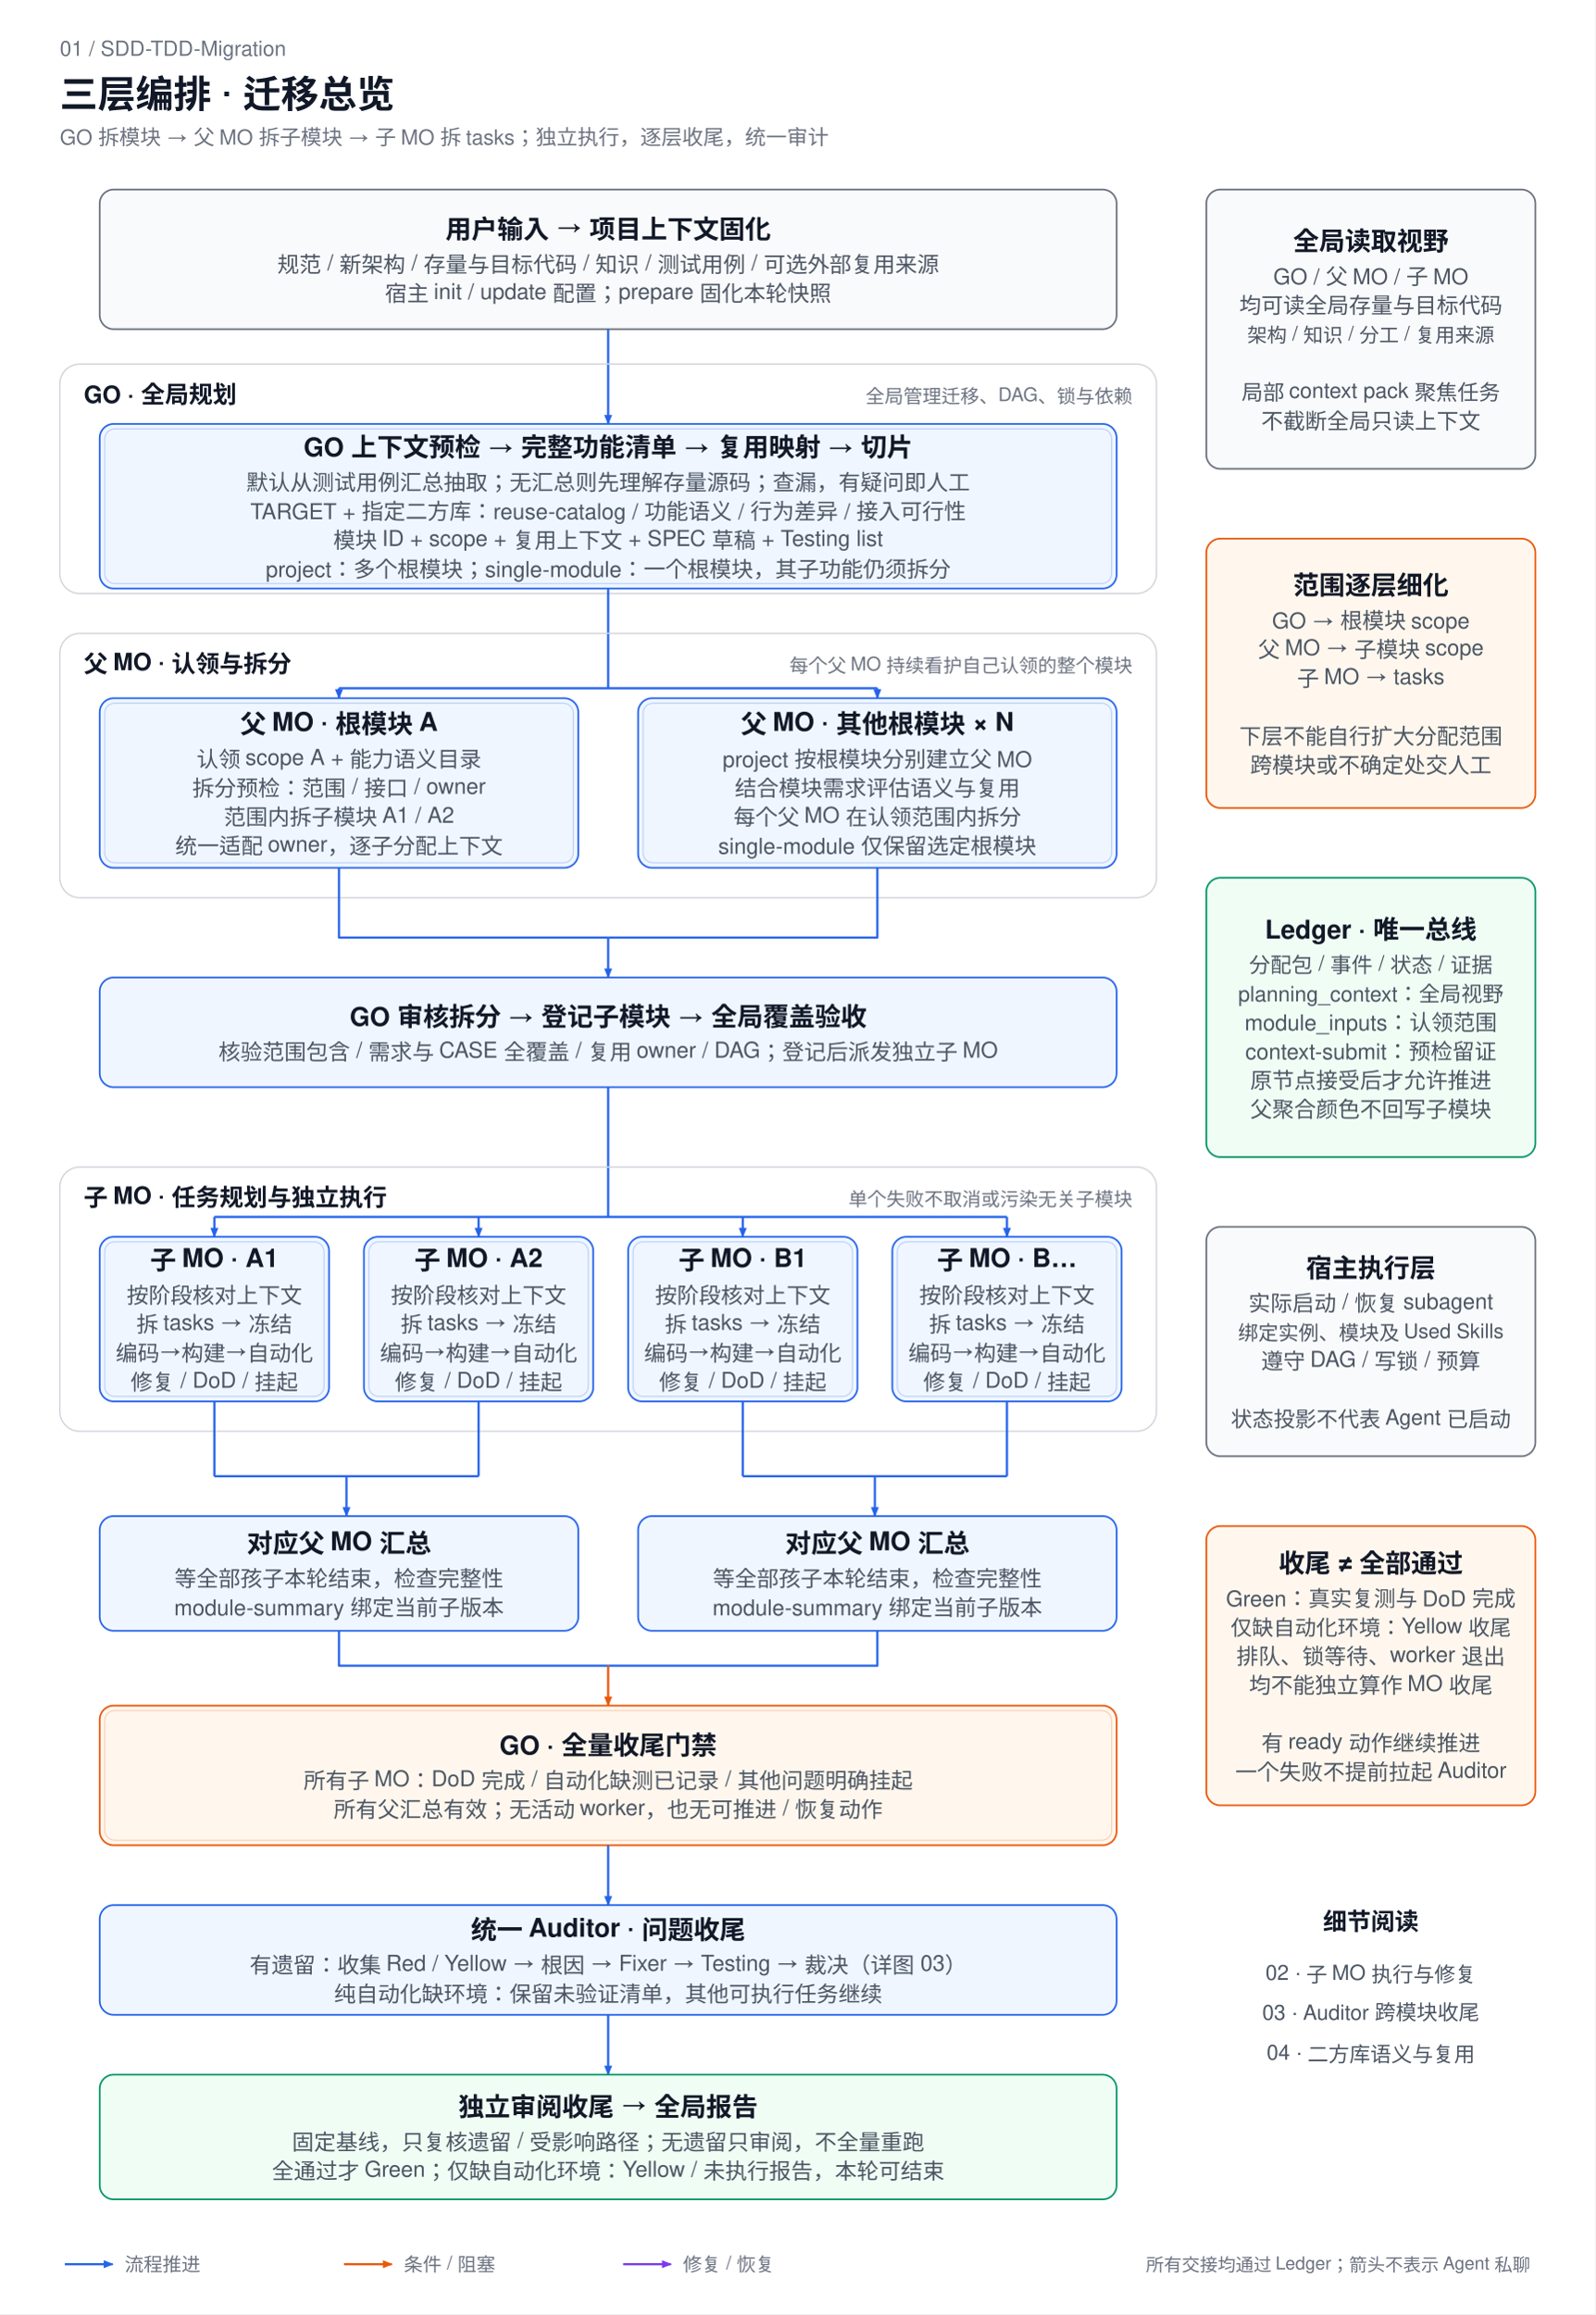
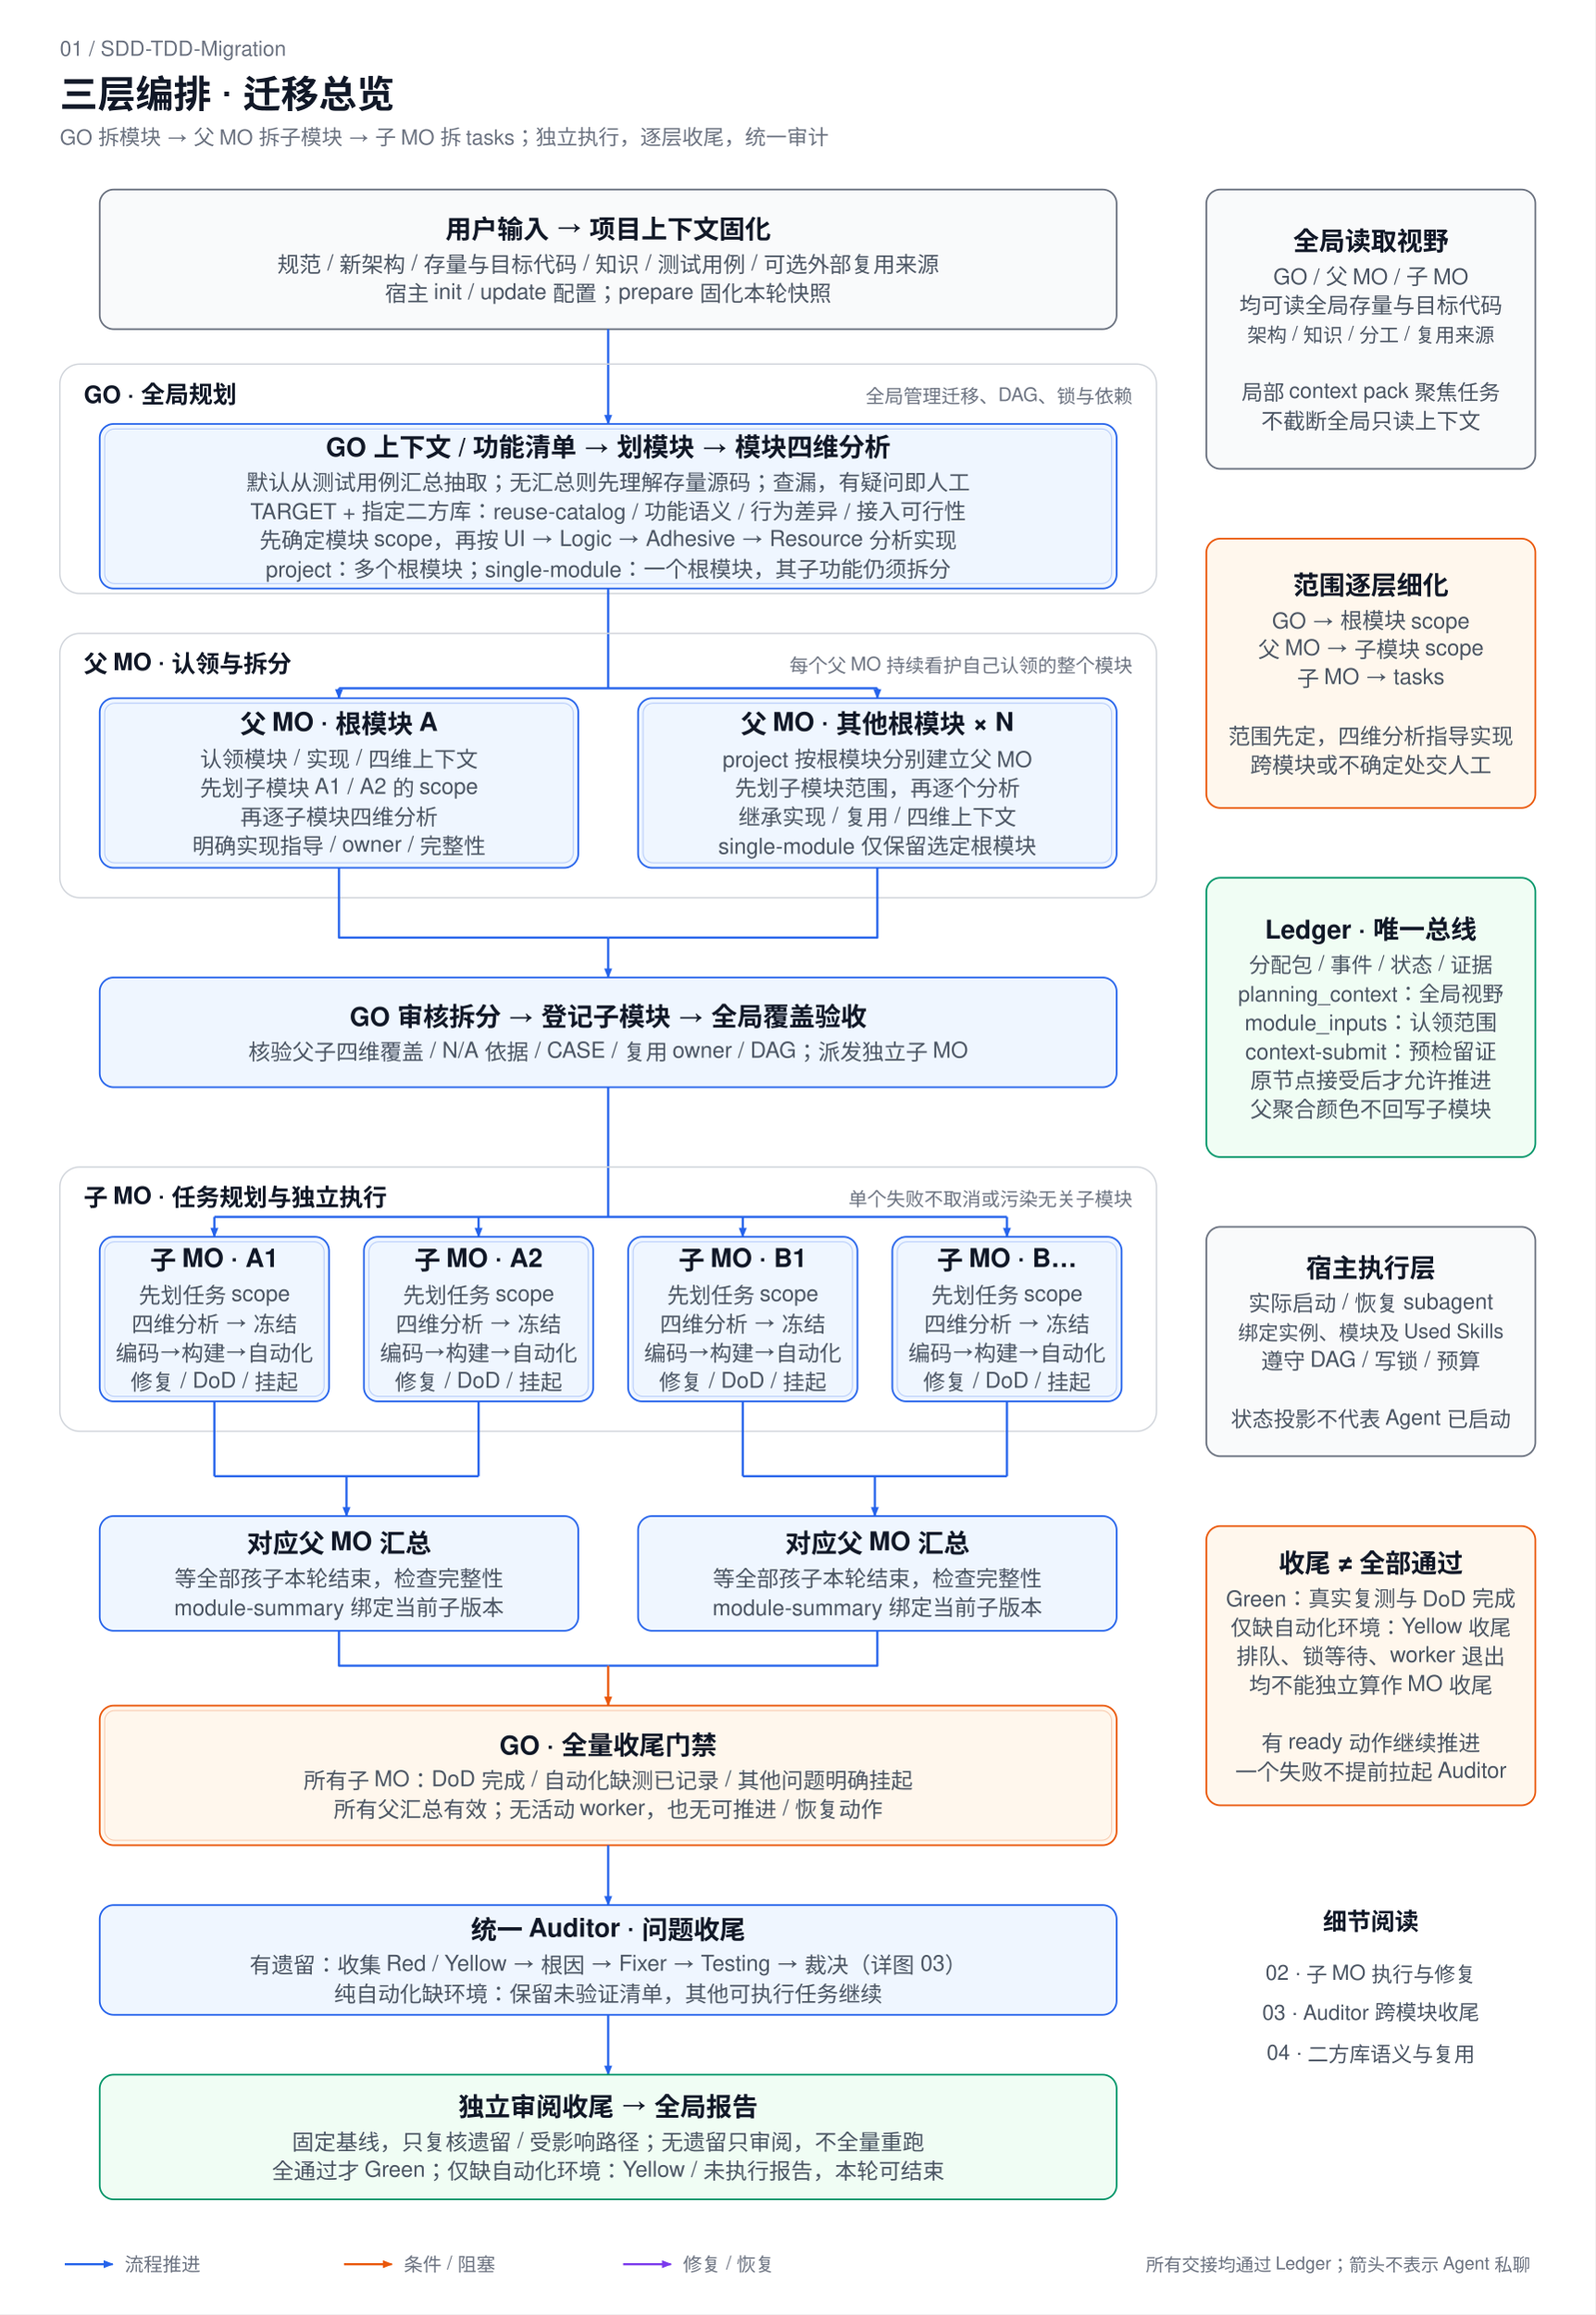
<svg xmlns="http://www.w3.org/2000/svg" width="1600" height="2320" viewBox="0 0 1600 2320" role="img" aria-labelledby="title desc">
  <style>text {font-family: "Helvetica Neue", Helvetica, Arial, "PingFang SC", "Microsoft YaHei", sans-serif;}</style>
  <defs>
    <marker id="arrow-blue" markerWidth="10" markerHeight="8" refX="9" refY="4" orient="auto" markerUnits="userSpaceOnUse">
      <path d="M0,0 L10,4 L0,8 Z" fill="#2563eb" />
    </marker>
    <marker id="arrow-orange" markerWidth="10" markerHeight="8" refX="9" refY="4" orient="auto" markerUnits="userSpaceOnUse">
      <path d="M0,0 L10,4 L0,8 Z" fill="#ea580c" />
    </marker>
    <marker id="arrow-green" markerWidth="10" markerHeight="8" refX="9" refY="4" orient="auto" markerUnits="userSpaceOnUse">
      <path d="M0,0 L10,4 L0,8 Z" fill="#059669" />
    </marker>
    <marker id="arrow-purple" markerWidth="10" markerHeight="8" refX="9" refY="4" orient="auto" markerUnits="userSpaceOnUse">
      <path d="M0,0 L10,4 L0,8 Z" fill="#7c3aed" />
    </marker>
    <marker id="arrow-gray" markerWidth="10" markerHeight="8" refX="9" refY="4" orient="auto" markerUnits="userSpaceOnUse">
      <path d="M0,0 L10,4 L0,8 Z" fill="#6b7280" />
    </marker>
  </defs>
  <rect width="1600" height="2320" fill="white" />
  <text x="60" y="56" font-size="21.00" fill="#6b7280" text-anchor="start" font-weight="400">01  /  SDD-TDD-Migration</text>
  <text x="60" y="108" font-size="38.00" fill="#111827" text-anchor="start" font-weight="700">三层编排 · 迁移总览</text>
  <text x="60" y="145" font-size="21.00" fill="#6b7280" text-anchor="start" font-weight="400">GO 拆模块 → 父 MO 拆子模块 → 子 MO 拆 tasks；独立执行，逐层收尾，统一审计</text>
  <rect x="100" y="190" width="1020" height="140" rx="14" fill="#f9fafb" stroke="#6b7280" stroke-width="1.7" />
  <text x="610.0" y="239.0" font-size="26.00" fill="#111827" text-anchor="middle" font-weight="650">用户输入 → 项目上下文固化</text>
  <text x="610.0" y="273.0" font-size="22.00" fill="#4b5563" text-anchor="middle" font-weight="400">规范 / 新架构 / 存量与目标代码 / 知识 / 测试用例 / 可选外部复用来源</text>
  <text x="610.0" y="302.0" font-size="22.00" fill="#4b5563" text-anchor="middle" font-weight="400">宿主 init / update 配置；prepare 固化本轮快照</text>
  <path d="M610,330 L610,425" fill="none" stroke="#2563eb" stroke-width="2.2" stroke-linejoin="round" marker-end="url(#arrow-blue)" />
  <rect x="60" y="365" width="1100" height="230" rx="20" fill="none" stroke="#d1d5db" stroke-width="1.4" />
  <text x="84" y="404" font-size="24.00" fill="#111827" text-anchor="start" font-weight="650">GO  ·  全局规划</text>
  <text x="1136" y="404" font-size="19.00" fill="#6b7280" text-anchor="end" font-weight="400">全局管理迁移、DAG、锁与依赖</text>
  <rect x="100" y="425" width="1020" height="165" rx="14" fill="#eff6ff" stroke="#2563eb" stroke-width="1.7" />
  <rect x="105" y="430" width="1010" height="155" rx="10" fill="none" stroke="#2563eb" stroke-opacity="0.28" />
-   <text x="610.0" y="457.5" font-size="26.00" fill="#111827" text-anchor="middle" font-weight="650">GO 上下文预检 → 完整功能清单 → 复用映射 → 切片</text>
+   <text x="610.0" y="457.5" font-size="26.00" fill="#111827" text-anchor="middle" font-weight="650">GO 上下文 / 功能清单 → 划模块 → 模块四维分析</text>
  <text x="610.0" y="491.5" font-size="22.00" fill="#4b5563" text-anchor="middle" font-weight="400">默认从测试用例汇总抽取；无汇总则先理解存量源码；查漏，有疑问即人工</text>
  <text x="610.0" y="520.5" font-size="22.00" fill="#4b5563" text-anchor="middle" font-weight="400">TARGET + 指定二方库：reuse-catalog / 功能语义 / 行为差异 / 接入可行性</text>
-   <text x="610.0" y="549.5" font-size="22.00" fill="#4b5563" text-anchor="middle" font-weight="400">模块 ID + scope + 复用上下文 + SPEC 草稿 + Testing list</text>
+   <text x="610.0" y="549.5" font-size="22.00" fill="#4b5563" text-anchor="middle" font-weight="400">先确定模块 scope，再按 UI → Logic → Adhesive → Resource 分析实现</text>
  <text x="610.0" y="578.5" font-size="22.00" fill="#4b5563" text-anchor="middle" font-weight="400">project：多个根模块；single-module：一个根模块，其子功能仍须拆分</text>
  <path d="M610,590 L610,690" fill="none" stroke="#2563eb" stroke-width="2.2" stroke-linejoin="round" />
  <path d="M340,690 L880,690" fill="none" stroke="#2563eb" stroke-width="2.2" stroke-linejoin="round" />
  <path d="M340,690 L340,700" fill="none" stroke="#2563eb" stroke-width="2.2" stroke-linejoin="round" marker-end="url(#arrow-blue)" />
  <path d="M880,690 L880,700" fill="none" stroke="#2563eb" stroke-width="2.2" stroke-linejoin="round" marker-end="url(#arrow-blue)" />
  <rect x="60" y="635" width="1100" height="265" rx="20" fill="none" stroke="#d1d5db" stroke-width="1.4" />
  <text x="84" y="674" font-size="24.00" fill="#111827" text-anchor="start" font-weight="650">父 MO  ·  认领与拆分</text>
  <text x="1136" y="674" font-size="19.00" fill="#6b7280" text-anchor="end" font-weight="400">每个父 MO 持续看护自己认领的整个模块</text>
  <rect x="100" y="700" width="480" height="170" rx="14" fill="#eff6ff" stroke="#2563eb" stroke-width="1.7" />
  <rect x="105" y="705" width="470" height="160" rx="10" fill="none" stroke="#2563eb" stroke-opacity="0.28" />
  <text x="340.0" y="735.0" font-size="26.00" fill="#111827" text-anchor="middle" font-weight="650">父 MO · 根模块 A</text>
-   <text x="340.0" y="769.0" font-size="22.00" fill="#4b5563" text-anchor="middle" font-weight="400">认领 scope A + 能力语义目录</text>
-   <text x="340.0" y="798.0" font-size="22.00" fill="#4b5563" text-anchor="middle" font-weight="400">拆分预检：范围 / 接口 / owner</text>
-   <text x="340.0" y="827.0" font-size="22.00" fill="#4b5563" text-anchor="middle" font-weight="400">范围内拆子模块 A1 / A2</text>
-   <text x="340.0" y="856.0" font-size="22.00" fill="#4b5563" text-anchor="middle" font-weight="400">统一适配 owner，逐子分配上下文</text>
+   <text x="340.0" y="769.0" font-size="22.00" fill="#4b5563" text-anchor="middle" font-weight="400">认领模块 / 实现 / 四维上下文</text>
+   <text x="340.0" y="798.0" font-size="22.00" fill="#4b5563" text-anchor="middle" font-weight="400">先划子模块 A1 / A2 的 scope</text>
+   <text x="340.0" y="827.0" font-size="22.00" fill="#4b5563" text-anchor="middle" font-weight="400">再逐子模块四维分析</text>
+   <text x="340.0" y="856.0" font-size="22.00" fill="#4b5563" text-anchor="middle" font-weight="400">明确实现指导 / owner / 完整性</text>
  <rect x="640" y="700" width="480" height="170" rx="14" fill="#eff6ff" stroke="#2563eb" stroke-width="1.7" />
  <rect x="645" y="705" width="470" height="160" rx="10" fill="none" stroke="#2563eb" stroke-opacity="0.28" />
  <text x="880.0" y="735.0" font-size="26.00" fill="#111827" text-anchor="middle" font-weight="650">父 MO · 其他根模块 × N</text>
  <text x="880.0" y="769.0" font-size="22.00" fill="#4b5563" text-anchor="middle" font-weight="400">project 按根模块分别建立父 MO</text>
-   <text x="880.0" y="798.0" font-size="22.00" fill="#4b5563" text-anchor="middle" font-weight="400">结合模块需求评估语义与复用</text>
-   <text x="880.0" y="827.0" font-size="22.00" fill="#4b5563" text-anchor="middle" font-weight="400">每个父 MO 在认领范围内拆分</text>
+   <text x="880.0" y="798.0" font-size="22.00" fill="#4b5563" text-anchor="middle" font-weight="400">先划子模块范围，再逐个分析</text>
+   <text x="880.0" y="827.0" font-size="22.00" fill="#4b5563" text-anchor="middle" font-weight="400">继承实现 / 复用 / 四维上下文</text>
  <text x="880.0" y="856.0" font-size="22.00" fill="#4b5563" text-anchor="middle" font-weight="400">single-module 仅保留选定根模块</text>
  <path d="M340,870 L340,940 L610,940" fill="none" stroke="#2563eb" stroke-width="2.2" stroke-linejoin="round" />
  <path d="M880,870 L880,940 L610,940" fill="none" stroke="#2563eb" stroke-width="2.2" stroke-linejoin="round" />
  <path d="M610,940 L610,980" fill="none" stroke="#2563eb" stroke-width="2.2" stroke-linejoin="round" marker-end="url(#arrow-blue)" />
  <rect x="100" y="980" width="1020" height="110" rx="14" fill="#eff6ff" stroke="#2563eb" stroke-width="1.7" />
  <text x="610.0" y="1028.5" font-size="26.00" fill="#111827" text-anchor="middle" font-weight="650">GO 审核拆分 → 登记子模块 → 全局覆盖验收</text>
-   <text x="610.0" y="1062.5" font-size="22.00" fill="#4b5563" text-anchor="middle" font-weight="400">核验范围包含 / 需求与 CASE 全覆盖 / 复用 owner / DAG；登记后派发独立子 MO</text>
+   <text x="610.0" y="1062.5" font-size="22.00" fill="#4b5563" text-anchor="middle" font-weight="400">核验父子四维覆盖 / N/A 依据 / CASE / 复用 owner / DAG；派发独立子 MO</text>
  <path d="M610,1090 L610,1220" fill="none" stroke="#2563eb" stroke-width="2.2" stroke-linejoin="round" />
  <path d="M215,1220 L1010,1220" fill="none" stroke="#2563eb" stroke-width="2.2" stroke-linejoin="round" />
  <rect x="60" y="1170" width="1100" height="265" rx="20" fill="none" stroke="#d1d5db" stroke-width="1.4" />
  <text x="84" y="1209" font-size="24.00" fill="#111827" text-anchor="start" font-weight="650">子 MO  ·  任务规划与独立执行</text>
  <text x="1136" y="1209" font-size="19.00" fill="#6b7280" text-anchor="end" font-weight="400">单个失败不取消或污染无关子模块</text>
  <path d="M215,1220 L215,1240" fill="none" stroke="#2563eb" stroke-width="2.2" stroke-linejoin="round" marker-end="url(#arrow-blue)" />
  <rect x="100" y="1240" width="230" height="165" rx="14" fill="#eff6ff" stroke="#2563eb" stroke-width="1.7" />
  <rect x="105" y="1245" width="220" height="155" rx="10" fill="none" stroke="#2563eb" stroke-opacity="0.28" />
  <text x="215.0" y="1272.5" font-size="26.00" fill="#111827" text-anchor="middle" font-weight="650">子 MO · A1</text>
-   <text x="215.0" y="1306.5" font-size="22.00" fill="#4b5563" text-anchor="middle" font-weight="400">按阶段核对上下文</text>
-   <text x="215.0" y="1335.5" font-size="22.00" fill="#4b5563" text-anchor="middle" font-weight="400">拆 tasks → 冻结</text>
+   <text x="215.0" y="1306.5" font-size="22.00" fill="#4b5563" text-anchor="middle" font-weight="400">先划任务 scope</text>
+   <text x="215.0" y="1335.5" font-size="22.00" fill="#4b5563" text-anchor="middle" font-weight="400">四维分析 → 冻结</text>
  <text x="215.0" y="1364.5" font-size="22.00" fill="#4b5563" text-anchor="middle" font-weight="400">编码→构建→自动化</text>
  <text x="215.0" y="1393.5" font-size="21.91" fill="#4b5563" text-anchor="middle" font-weight="400">修复 / DoD / 挂起</text>
  <path d="M480,1220 L480,1240" fill="none" stroke="#2563eb" stroke-width="2.2" stroke-linejoin="round" marker-end="url(#arrow-blue)" />
  <rect x="365" y="1240" width="230" height="165" rx="14" fill="#eff6ff" stroke="#2563eb" stroke-width="1.7" />
  <rect x="370" y="1245" width="220" height="155" rx="10" fill="none" stroke="#2563eb" stroke-opacity="0.28" />
  <text x="480.0" y="1272.5" font-size="26.00" fill="#111827" text-anchor="middle" font-weight="650">子 MO · A2</text>
-   <text x="480.0" y="1306.5" font-size="22.00" fill="#4b5563" text-anchor="middle" font-weight="400">按阶段核对上下文</text>
-   <text x="480.0" y="1335.5" font-size="22.00" fill="#4b5563" text-anchor="middle" font-weight="400">拆 tasks → 冻结</text>
+   <text x="480.0" y="1306.5" font-size="22.00" fill="#4b5563" text-anchor="middle" font-weight="400">先划任务 scope</text>
+   <text x="480.0" y="1335.5" font-size="22.00" fill="#4b5563" text-anchor="middle" font-weight="400">四维分析 → 冻结</text>
  <text x="480.0" y="1364.5" font-size="22.00" fill="#4b5563" text-anchor="middle" font-weight="400">编码→构建→自动化</text>
  <text x="480.0" y="1393.5" font-size="21.91" fill="#4b5563" text-anchor="middle" font-weight="400">修复 / DoD / 挂起</text>
  <path d="M745,1220 L745,1240" fill="none" stroke="#2563eb" stroke-width="2.2" stroke-linejoin="round" marker-end="url(#arrow-blue)" />
  <rect x="630" y="1240" width="230" height="165" rx="14" fill="#eff6ff" stroke="#2563eb" stroke-width="1.7" />
  <rect x="635" y="1245" width="220" height="155" rx="10" fill="none" stroke="#2563eb" stroke-opacity="0.28" />
  <text x="745.0" y="1272.5" font-size="26.00" fill="#111827" text-anchor="middle" font-weight="650">子 MO · B1</text>
-   <text x="745.0" y="1306.5" font-size="22.00" fill="#4b5563" text-anchor="middle" font-weight="400">按阶段核对上下文</text>
-   <text x="745.0" y="1335.5" font-size="22.00" fill="#4b5563" text-anchor="middle" font-weight="400">拆 tasks → 冻结</text>
+   <text x="745.0" y="1306.5" font-size="22.00" fill="#4b5563" text-anchor="middle" font-weight="400">先划任务 scope</text>
+   <text x="745.0" y="1335.5" font-size="22.00" fill="#4b5563" text-anchor="middle" font-weight="400">四维分析 → 冻结</text>
  <text x="745.0" y="1364.5" font-size="22.00" fill="#4b5563" text-anchor="middle" font-weight="400">编码→构建→自动化</text>
  <text x="745.0" y="1393.5" font-size="21.91" fill="#4b5563" text-anchor="middle" font-weight="400">修复 / DoD / 挂起</text>
  <path d="M1010,1220 L1010,1240" fill="none" stroke="#2563eb" stroke-width="2.2" stroke-linejoin="round" marker-end="url(#arrow-blue)" />
  <rect x="895" y="1240" width="230" height="165" rx="14" fill="#eff6ff" stroke="#2563eb" stroke-width="1.7" />
  <rect x="900" y="1245" width="220" height="155" rx="10" fill="none" stroke="#2563eb" stroke-opacity="0.28" />
  <text x="1010.0" y="1272.5" font-size="26.00" fill="#111827" text-anchor="middle" font-weight="650">子 MO · B…</text>
-   <text x="1010.0" y="1306.5" font-size="22.00" fill="#4b5563" text-anchor="middle" font-weight="400">按阶段核对上下文</text>
-   <text x="1010.0" y="1335.5" font-size="22.00" fill="#4b5563" text-anchor="middle" font-weight="400">拆 tasks → 冻结</text>
+   <text x="1010.0" y="1306.5" font-size="22.00" fill="#4b5563" text-anchor="middle" font-weight="400">先划任务 scope</text>
+   <text x="1010.0" y="1335.5" font-size="22.00" fill="#4b5563" text-anchor="middle" font-weight="400">四维分析 → 冻结</text>
  <text x="1010.0" y="1364.5" font-size="22.00" fill="#4b5563" text-anchor="middle" font-weight="400">编码→构建→自动化</text>
  <text x="1010.0" y="1393.5" font-size="21.91" fill="#4b5563" text-anchor="middle" font-weight="400">修复 / DoD / 挂起</text>
  <path d="M215,1405 L215,1480" fill="none" stroke="#2563eb" stroke-width="2.2" stroke-linejoin="round" />
  <path d="M480,1405 L480,1480" fill="none" stroke="#2563eb" stroke-width="2.2" stroke-linejoin="round" />
  <path d="M215,1480 L480,1480" fill="none" stroke="#2563eb" stroke-width="2.2" stroke-linejoin="round" />
  <path d="M347.5,1480 L347.5,1520" fill="none" stroke="#2563eb" stroke-width="2.2" stroke-linejoin="round" marker-end="url(#arrow-blue)" />
  <rect x="100" y="1520" width="480" height="115" rx="14" fill="#eff6ff" stroke="#2563eb" stroke-width="1.7" />
  <text x="340.0" y="1556.5" font-size="26.00" fill="#111827" text-anchor="middle" font-weight="650">对应父 MO 汇总</text>
  <text x="340.0" y="1590.5" font-size="22.00" fill="#4b5563" text-anchor="middle" font-weight="400">等全部孩子本轮结束，检查完整性</text>
  <text x="340.0" y="1619.5" font-size="22.00" fill="#4b5563" text-anchor="middle" font-weight="400">module-summary 绑定当前子版本</text>
  <path d="M745,1405 L745,1480" fill="none" stroke="#2563eb" stroke-width="2.2" stroke-linejoin="round" />
  <path d="M1010,1405 L1010,1480" fill="none" stroke="#2563eb" stroke-width="2.2" stroke-linejoin="round" />
  <path d="M745,1480 L1010,1480" fill="none" stroke="#2563eb" stroke-width="2.2" stroke-linejoin="round" />
  <path d="M877.5,1480 L877.5,1520" fill="none" stroke="#2563eb" stroke-width="2.2" stroke-linejoin="round" marker-end="url(#arrow-blue)" />
  <rect x="640" y="1520" width="480" height="115" rx="14" fill="#eff6ff" stroke="#2563eb" stroke-width="1.7" />
  <text x="880.0" y="1556.5" font-size="26.00" fill="#111827" text-anchor="middle" font-weight="650">对应父 MO 汇总</text>
  <text x="880.0" y="1590.5" font-size="22.00" fill="#4b5563" text-anchor="middle" font-weight="400">等全部孩子本轮结束，检查完整性</text>
  <text x="880.0" y="1619.5" font-size="22.00" fill="#4b5563" text-anchor="middle" font-weight="400">module-summary 绑定当前子版本</text>
  <path d="M340,1635 L340,1670 L610,1670" fill="none" stroke="#2563eb" stroke-width="2.2" stroke-linejoin="round" />
  <path d="M880,1635 L880,1670 L610,1670" fill="none" stroke="#2563eb" stroke-width="2.2" stroke-linejoin="round" />
  <path d="M610,1670 L610,1710" fill="none" stroke="#ea580c" stroke-width="2.2" stroke-linejoin="round" marker-end="url(#arrow-orange)" />
  <rect x="100" y="1710" width="1020" height="140" rx="14" fill="#fff7ed" stroke="#ea580c" stroke-width="1.7" />
  <rect x="105" y="1715" width="1010" height="130" rx="10" fill="none" stroke="#ea580c" stroke-opacity="0.28" />
  <text x="610.0" y="1759.0" font-size="26.00" fill="#111827" text-anchor="middle" font-weight="650">GO · 全量收尾门禁</text>
  <text x="610.0" y="1793.0" font-size="22.00" fill="#4b5563" text-anchor="middle" font-weight="400">所有子 MO：DoD 完成 / 自动化缺测已记录 / 其他问题明确挂起</text>
  <text x="610.0" y="1822.0" font-size="22.00" fill="#4b5563" text-anchor="middle" font-weight="400">所有父汇总有效；无活动 worker，也无可推进 / 恢复动作</text>
  <path d="M610,1850 L610,1910" fill="none" stroke="#2563eb" stroke-width="2.2" stroke-linejoin="round" marker-end="url(#arrow-blue)" />
  <rect x="100" y="1910" width="1020" height="110" rx="14" fill="#eff6ff" stroke="#2563eb" stroke-width="1.7" />
  <text x="610.0" y="1944.0" font-size="26.00" fill="#111827" text-anchor="middle" font-weight="650">统一 Auditor · 问题收尾</text>
  <text x="610.0" y="1978.0" font-size="22.00" fill="#4b5563" text-anchor="middle" font-weight="400">有遗留：收集 Red / Yellow → 根因 → Fixer → Testing → 裁决（详图 03）</text>
  <text x="610.0" y="2007.0" font-size="22.00" fill="#4b5563" text-anchor="middle" font-weight="400">纯自动化缺环境：保留未验证清单，其他可执行任务继续</text>
  <path d="M610,2020 L610,2080" fill="none" stroke="#2563eb" stroke-width="2.2" stroke-linejoin="round" marker-end="url(#arrow-blue)" />
  <rect x="100" y="2080" width="1020" height="125" rx="14" fill="#f0fdf4" stroke="#059669" stroke-width="1.7" />
  <text x="610.0" y="2121.5" font-size="26.00" fill="#111827" text-anchor="middle" font-weight="650">独立审阅收尾 → 全局报告</text>
  <text x="610.0" y="2155.5" font-size="22.00" fill="#4b5563" text-anchor="middle" font-weight="400">固定基线，只复核遗留 / 受影响路径；无遗留只审阅，不全量重跑</text>
  <text x="610.0" y="2184.5" font-size="22.00" fill="#4b5563" text-anchor="middle" font-weight="400">全通过才 Green；仅缺自动化环境：Yellow / 未执行报告，本轮可结束</text>
  <rect x="1210" y="190" width="330" height="280" rx="14" fill="#f9fafb" stroke="#6b7280" stroke-width="1.7" />
  <text x="1375.0" y="251.0" font-size="26.00" fill="#111827" text-anchor="middle" font-weight="650">全局读取视野</text>
  <text x="1375.0" y="285.0" font-size="22.00" fill="#4b5563" text-anchor="middle" font-weight="400">GO / 父 MO / 子 MO</text>
  <text x="1375.0" y="314.0" font-size="22.00" fill="#4b5563" text-anchor="middle" font-weight="400">均可读全局存量与目标代码</text>
  <text x="1375.0" y="343.0" font-size="19.83" fill="#4b5563" text-anchor="middle" font-weight="400">架构 / 知识 / 分工 / 复用来源</text>
  <text x="1375.0" y="372.0" font-size="22.00" fill="#4b5563" text-anchor="middle" font-weight="400" />
  <text x="1375.0" y="401.0" font-size="21.46" fill="#4b5563" text-anchor="middle" font-weight="400">局部 context pack 聚焦任务</text>
  <text x="1375.0" y="430.0" font-size="22.00" fill="#4b5563" text-anchor="middle" font-weight="400">不截断全局只读上下文</text>
  <rect x="1210" y="540" width="330" height="270" rx="14" fill="#fff7ed" stroke="#ea580c" stroke-width="1.7" />
  <text x="1375.0" y="596.0" font-size="26.00" fill="#111827" text-anchor="middle" font-weight="650">范围逐层细化</text>
  <text x="1375.0" y="630.0" font-size="22.00" fill="#4b5563" text-anchor="middle" font-weight="400">GO → 根模块 scope</text>
  <text x="1375.0" y="659.0" font-size="22.00" fill="#4b5563" text-anchor="middle" font-weight="400">父 MO → 子模块 scope</text>
  <text x="1375.0" y="688.0" font-size="22.00" fill="#4b5563" text-anchor="middle" font-weight="400">子 MO → tasks</text>
  <text x="1375.0" y="717.0" font-size="22.00" fill="#4b5563" text-anchor="middle" font-weight="400" />
-   <text x="1375.0" y="746.0" font-size="22.00" fill="#4b5563" text-anchor="middle" font-weight="400">下层不能自行扩大分配范围</text>
+   <text x="1375.0" y="746.0" font-size="22.00" fill="#4b5563" text-anchor="middle" font-weight="400">范围先定，四维分析指导实现</text>
  <text x="1375.0" y="775.0" font-size="22.00" fill="#4b5563" text-anchor="middle" font-weight="400">跨模块或不确定处交人工</text>
  <rect x="1210" y="880" width="330" height="280" rx="14" fill="#f0fdf4" stroke="#059669" stroke-width="1.7" />
  <text x="1375.0" y="941.0" font-size="26.00" fill="#111827" text-anchor="middle" font-weight="650">Ledger · 唯一总线</text>
  <text x="1375.0" y="975.0" font-size="21.23" fill="#4b5563" text-anchor="middle" font-weight="400">分配包 / 事件 / 状态 / 证据</text>
  <text x="1375.0" y="1004.0" font-size="21.25" fill="#4b5563" text-anchor="middle" font-weight="400">planning_context：全局视野</text>
  <text x="1375.0" y="1033.0" font-size="22.00" fill="#4b5563" text-anchor="middle" font-weight="400">module_inputs：认领范围</text>
  <text x="1375.0" y="1062.0" font-size="22.00" fill="#4b5563" text-anchor="middle" font-weight="400">context-submit：预检留证</text>
  <text x="1375.0" y="1091.0" font-size="22.00" fill="#4b5563" text-anchor="middle" font-weight="400">原节点接受后才允许推进</text>
  <text x="1375.0" y="1120.0" font-size="22.00" fill="#4b5563" text-anchor="middle" font-weight="400">父聚合颜色不回写子模块</text>
  <rect x="1210" y="1230" width="330" height="230" rx="14" fill="#f9fafb" stroke="#6b7280" stroke-width="1.7" />
  <text x="1375.0" y="1280.5" font-size="26.00" fill="#111827" text-anchor="middle" font-weight="650">宿主执行层</text>
  <text x="1375.0" y="1314.5" font-size="22.00" fill="#4b5563" text-anchor="middle" font-weight="400">实际启动 / 恢复 subagent</text>
  <text x="1375.0" y="1343.5" font-size="20.22" fill="#4b5563" text-anchor="middle" font-weight="400">绑定实例、模块及 Used Skills</text>
  <text x="1375.0" y="1372.5" font-size="22.00" fill="#4b5563" text-anchor="middle" font-weight="400">遵守 DAG / 写锁 / 预算</text>
  <text x="1375.0" y="1401.5" font-size="22.00" fill="#4b5563" text-anchor="middle" font-weight="400" />
  <text x="1375.0" y="1430.5" font-size="21.44" fill="#4b5563" text-anchor="middle" font-weight="400">状态投影不代表 Agent 已启动</text>
  <rect x="1210" y="1530" width="330" height="280" rx="14" fill="#fff7ed" stroke="#ea580c" stroke-width="1.7" />
  <text x="1375.0" y="1576.5" font-size="26.00" fill="#111827" text-anchor="middle" font-weight="650">收尾 ≠ 全部通过</text>
  <text x="1375.0" y="1610.5" font-size="21.90" fill="#4b5563" text-anchor="middle" font-weight="400">Green：真实复测与 DoD 完成</text>
  <text x="1375.0" y="1639.5" font-size="21.44" fill="#4b5563" text-anchor="middle" font-weight="400">仅缺自动化环境：Yellow 收尾</text>
  <text x="1375.0" y="1668.5" font-size="22.00" fill="#4b5563" text-anchor="middle" font-weight="400">排队、锁等待、worker 退出</text>
  <text x="1375.0" y="1697.5" font-size="22.00" fill="#4b5563" text-anchor="middle" font-weight="400">均不能独立算作 MO 收尾</text>
  <text x="1375.0" y="1726.5" font-size="22.00" fill="#4b5563" text-anchor="middle" font-weight="400" />
  <text x="1375.0" y="1755.5" font-size="22.00" fill="#4b5563" text-anchor="middle" font-weight="400">有 ready 动作继续推进</text>
  <text x="1375.0" y="1784.5" font-size="22.00" fill="#4b5563" text-anchor="middle" font-weight="400">一个失败不提前拉起 Auditor</text>
  <text x="1375" y="1935" font-size="24.00" fill="#111827" text-anchor="middle" font-weight="650">细节阅读</text>
  <text x="1375" y="1985" font-size="21.00" fill="#4b5563" text-anchor="middle" font-weight="400">02 · 子 MO 执行与修复</text>
  <text x="1375" y="2025" font-size="21.00" fill="#4b5563" text-anchor="middle" font-weight="400">03 · Auditor 跨模块收尾</text>
  <text x="1375" y="2065" font-size="21.00" fill="#4b5563" text-anchor="middle" font-weight="400">04 · 二方库语义与复用</text>
  <path d="M65,2270 L113,2270" fill="none" stroke="#2563eb" stroke-width="2.2" stroke-linejoin="round" marker-end="url(#arrow-blue)" />
  <text x="125" y="2277" font-size="19.00" fill="#6b7280" text-anchor="start" font-weight="400">流程推进</text>
  <path d="M345,2270 L393,2270" fill="none" stroke="#ea580c" stroke-width="2.2" stroke-linejoin="round" marker-end="url(#arrow-orange)" />
  <text x="405" y="2277" font-size="19.00" fill="#6b7280" text-anchor="start" font-weight="400">条件 / 阻塞</text>
  <path d="M625,2270 L673,2270" fill="none" stroke="#7c3aed" stroke-width="2.2" stroke-linejoin="round" marker-end="url(#arrow-purple)" />
  <text x="685" y="2277" font-size="19.00" fill="#6b7280" text-anchor="start" font-weight="400">修复 / 恢复</text>
  <text x="1535" y="2277" font-size="18.00" fill="#6b7280" text-anchor="end" font-weight="400">所有交接均通过 Ledger；箭头不表示 Agent 私聊</text>
</svg>
